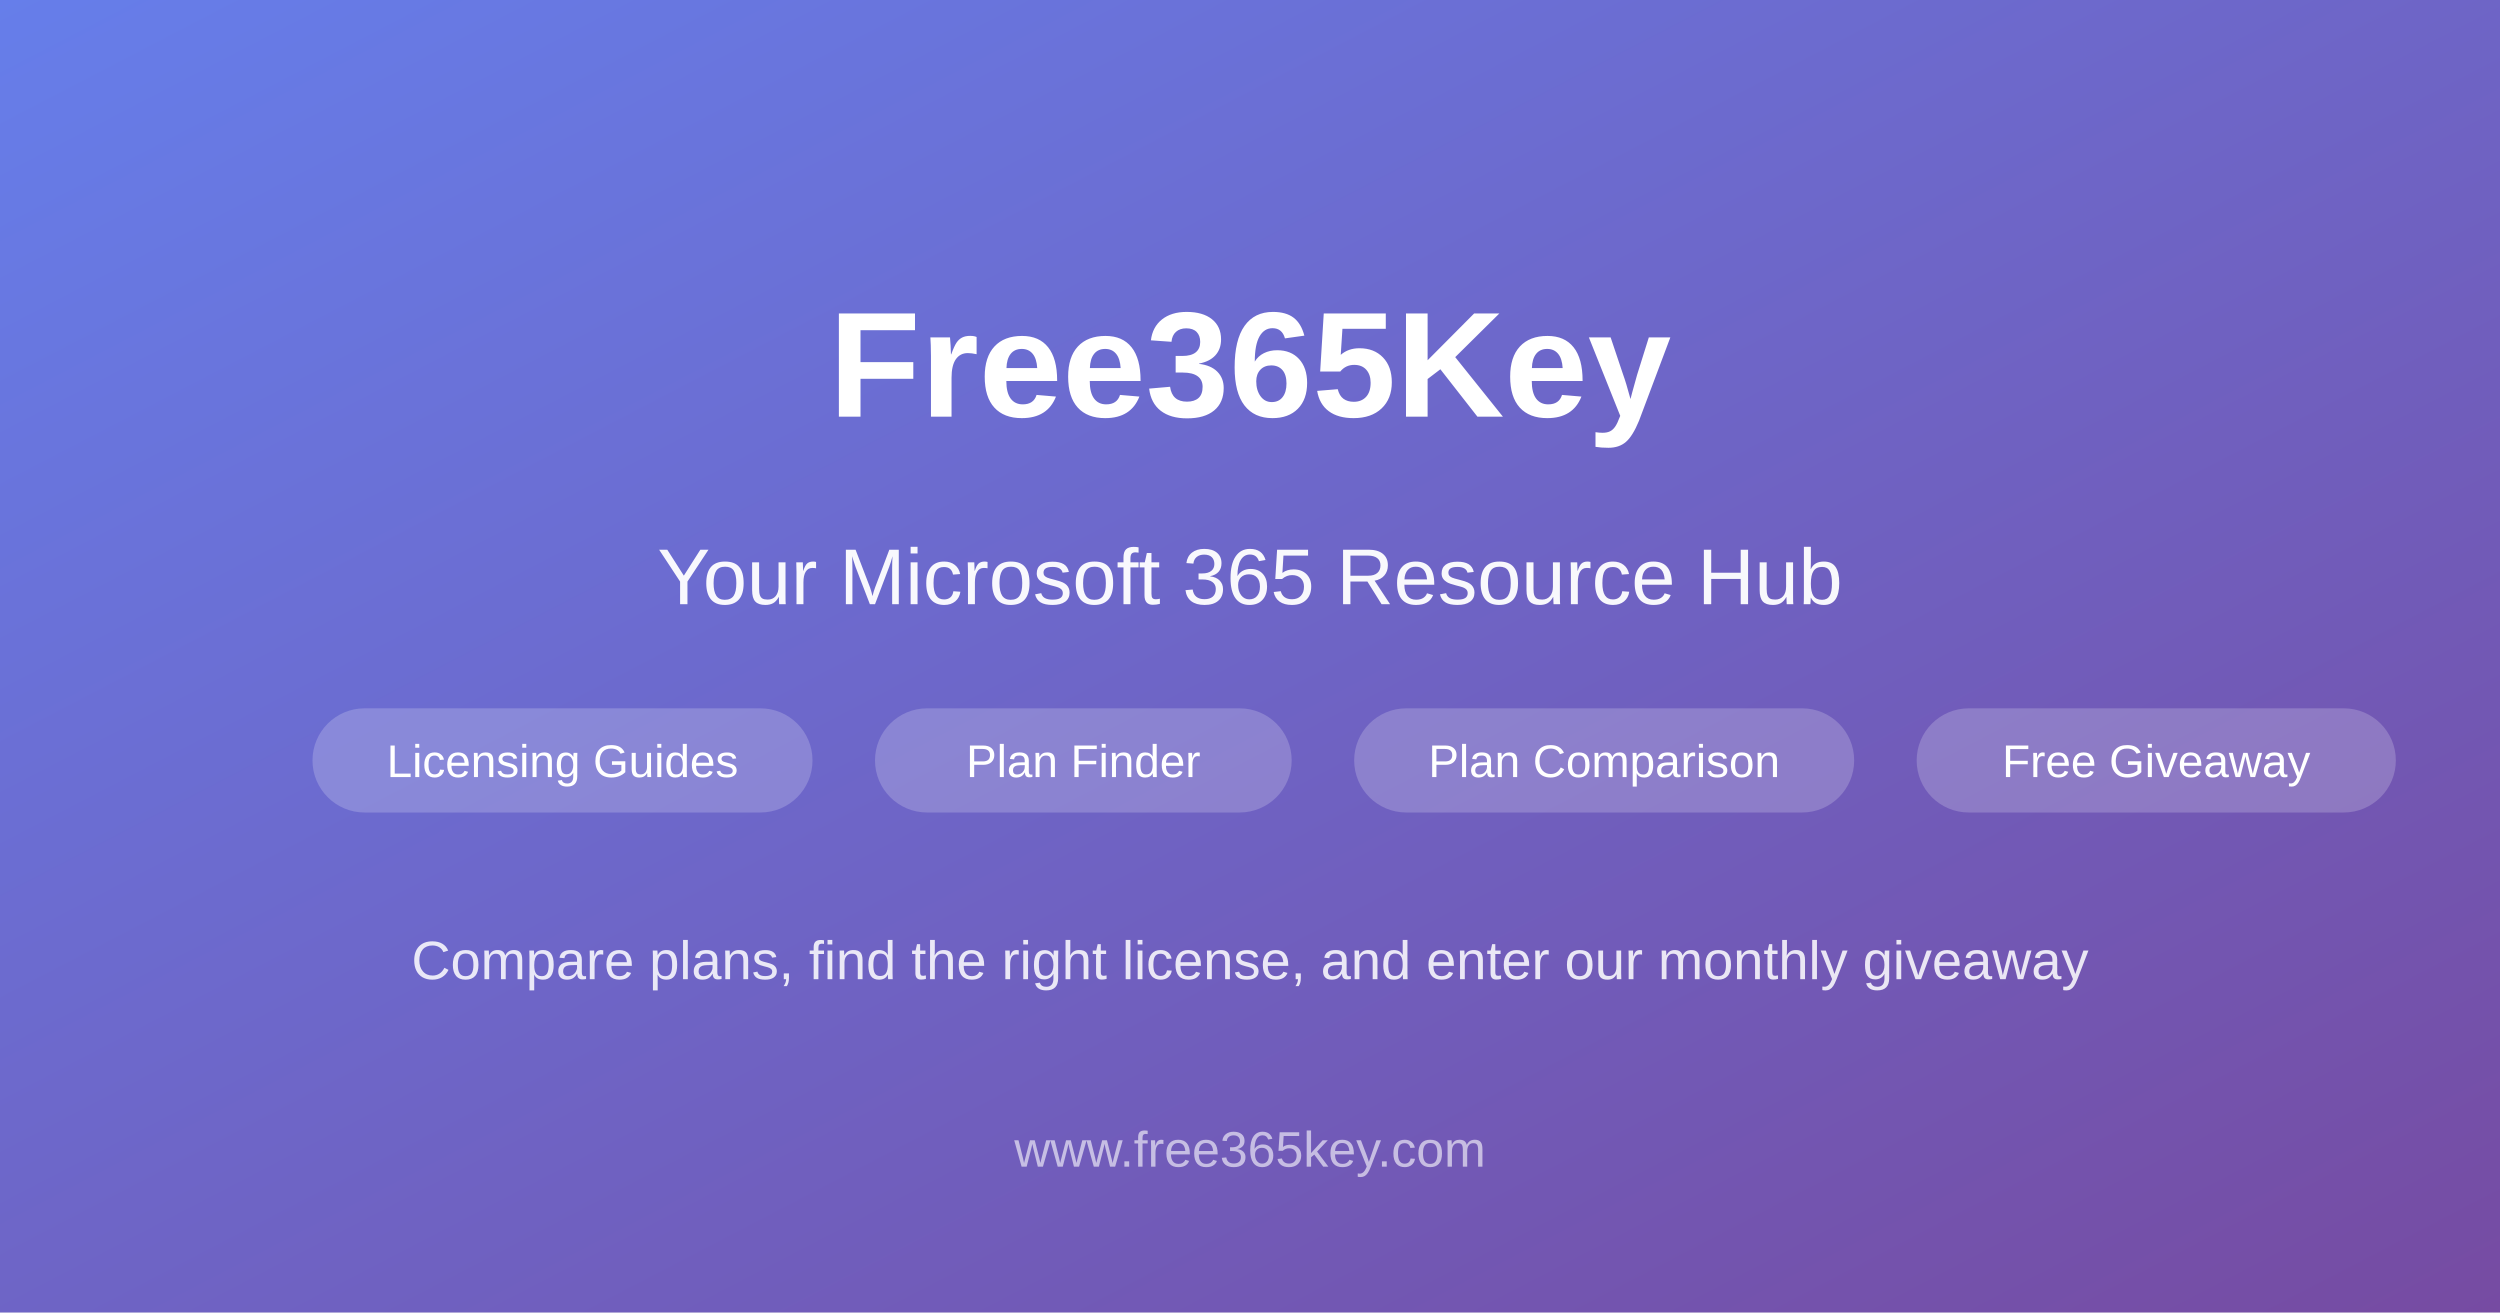
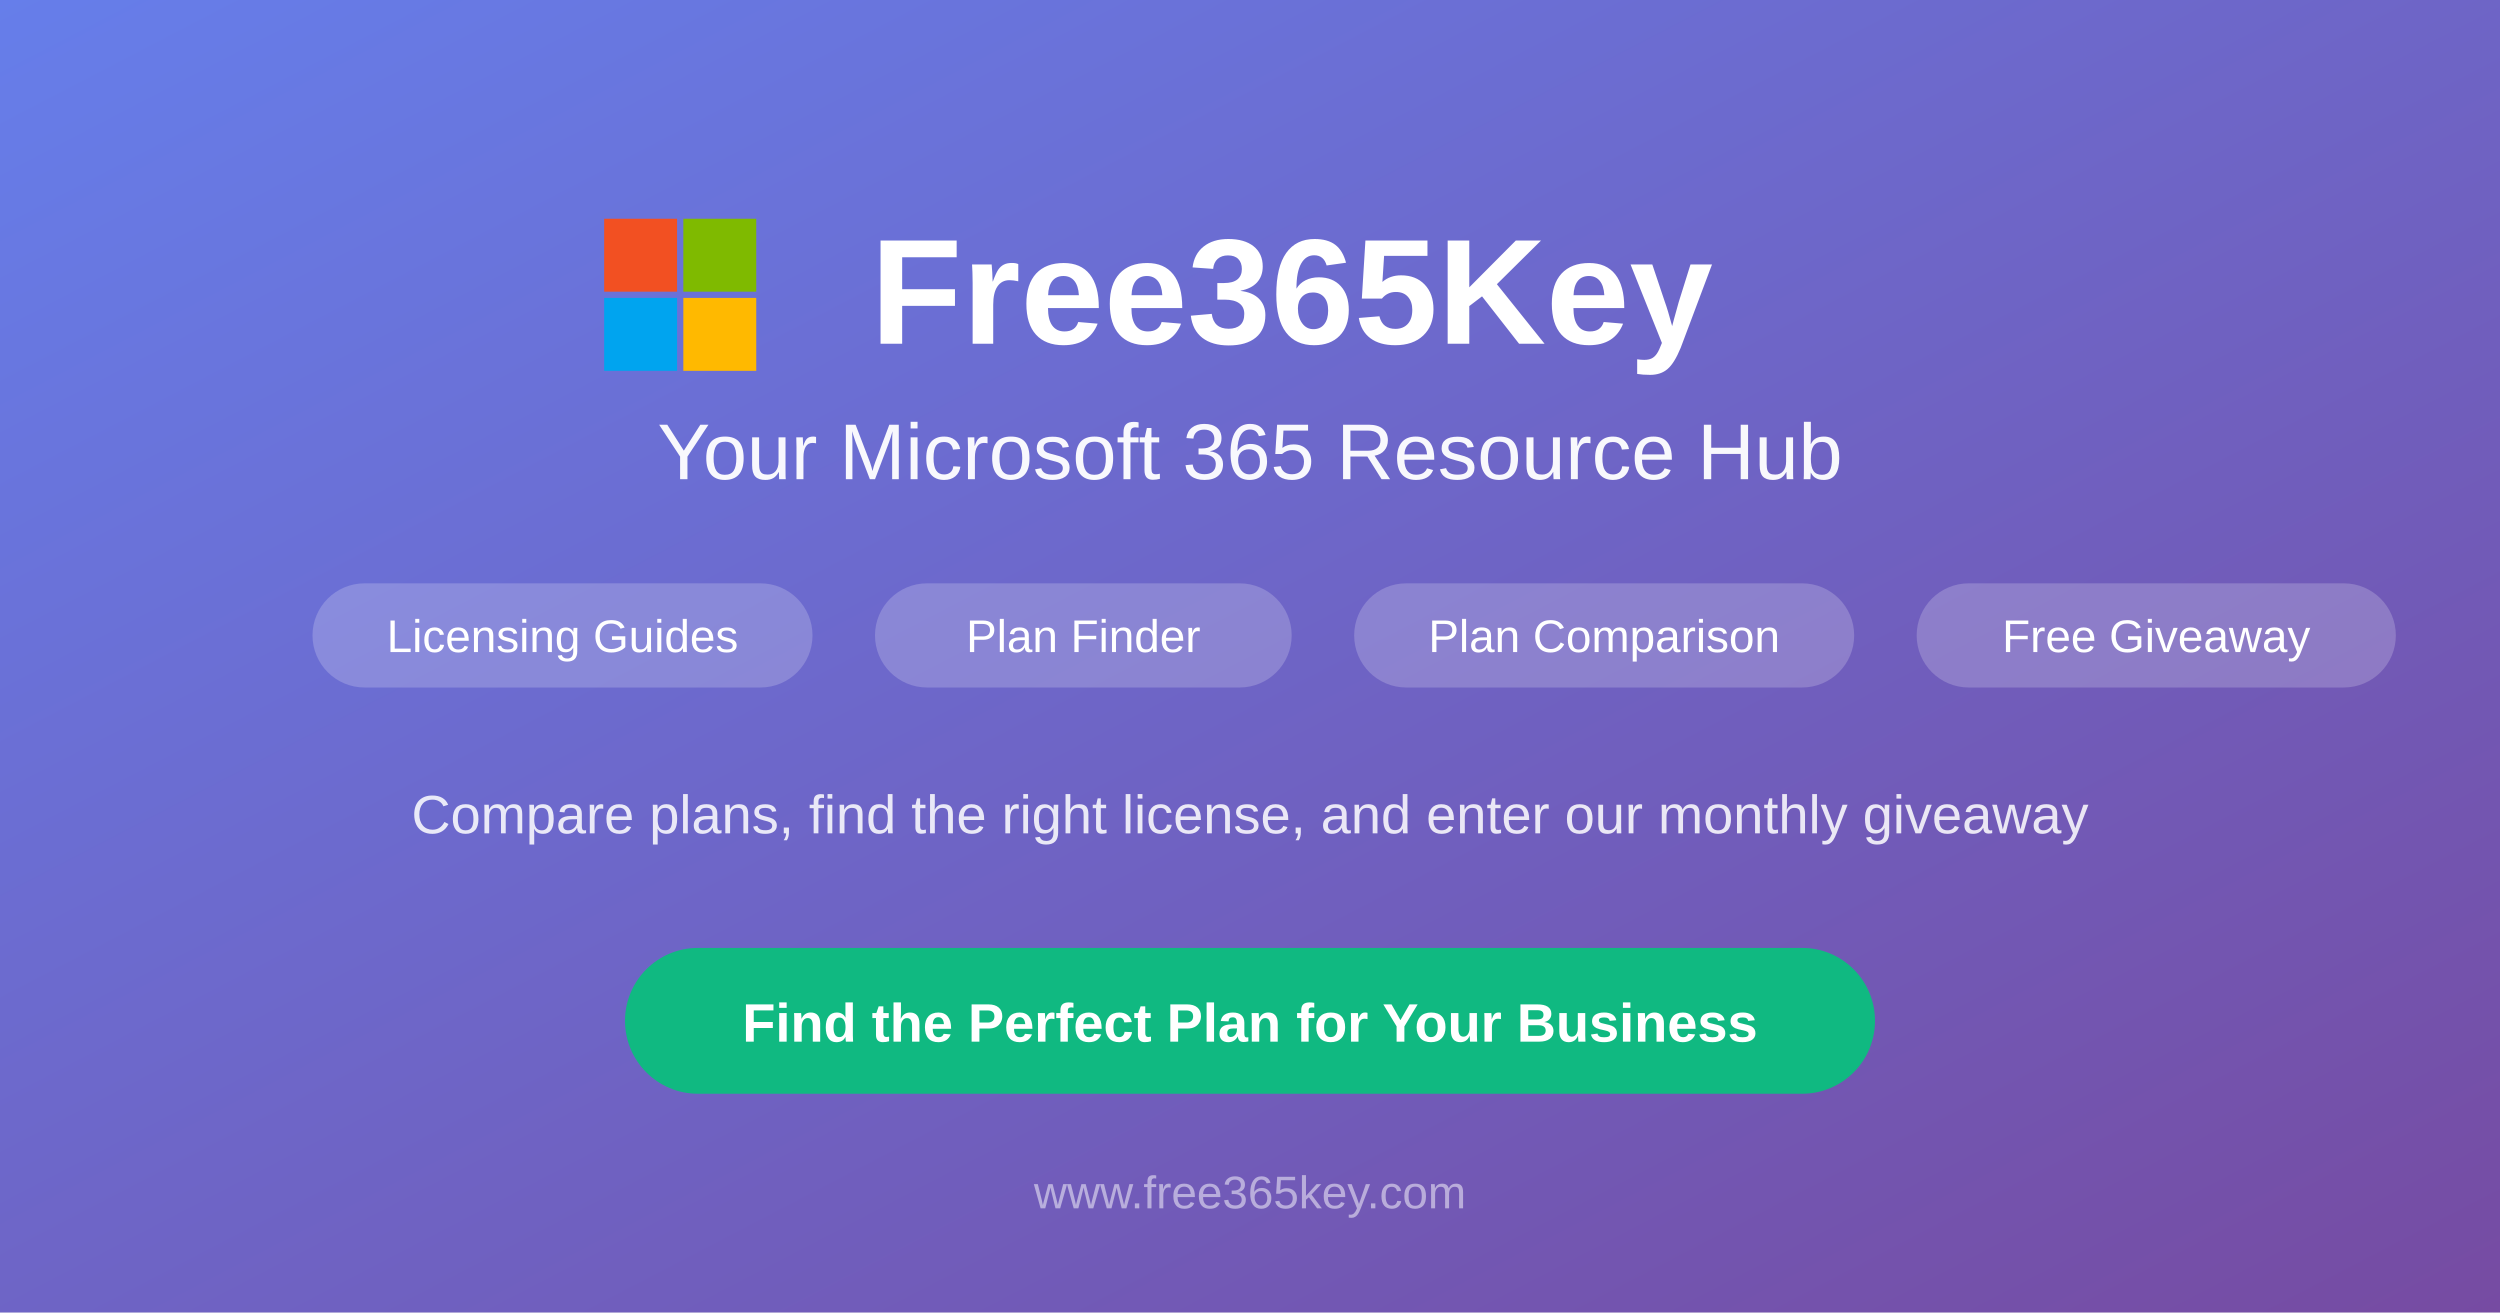
<svg xmlns="http://www.w3.org/2000/svg" width="1200" height="630">
  <defs>
    <linearGradient id="bg" x1="0%" y1="0%" x2="100%" y2="100%">
      <stop offset="0%" style="stop-color:#667eea" />
      <stop offset="100%" style="stop-color:#764ba2" />
    </linearGradient>
  </defs>
  <rect width="1200" height="630" fill="url(#bg)" />
-   <text x="600" y="200" font-family="Arial, sans-serif" font-size="72" font-weight="bold" fill="white" text-anchor="middle">Free365Key</text>
-   <text x="600" y="290" font-family="Arial, sans-serif" font-size="38" fill="rgba(255,255,255,0.95)" text-anchor="middle">Your Microsoft 365 Resource Hub</text>
-   <rect x="150" y="340" width="240" height="50" rx="25" fill="rgba(255,255,255,0.2)" />
-   <text x="270" y="373" font-family="Arial, sans-serif" font-size="22" fill="white" text-anchor="middle">Licensing Guides</text>
-   <rect x="420" y="340" width="200" height="50" rx="25" fill="rgba(255,255,255,0.2)" />
-   <text x="520" y="373" font-family="Arial, sans-serif" font-size="22" fill="white" text-anchor="middle">Plan Finder</text>
-   <rect x="650" y="340" width="240" height="50" rx="25" fill="rgba(255,255,255,0.2)" />
-   <text x="770" y="373" font-family="Arial, sans-serif" font-size="22" fill="white" text-anchor="middle">Plan Comparison</text>
-   <rect x="920" y="340" width="230" height="50" rx="25" fill="rgba(255,255,255,0.2)" />
-   <text x="1035" y="373" font-family="Arial, sans-serif" font-size="22" fill="white" text-anchor="middle">Free Giveaway</text>
-   <text x="600" y="470" font-family="Arial, sans-serif" font-size="26" fill="rgba(255,255,255,0.85)" text-anchor="middle">Compare plans, find the right license, and enter our monthly giveaway</text>
-   <text x="600" y="560" font-family="Arial, sans-serif" font-size="24" fill="rgba(255,255,255,0.6)" text-anchor="middle">www.free365key.com</text>
+   <g transform="translate(600, 140)">
+     <g transform="translate(-310, -35)">
+       <rect width="35" height="35" x="0" y="0" fill="#f25022" />
+       <rect width="35" height="35" x="38" y="0" fill="#7fba00" />
+       <rect width="35" height="35" x="0" y="38" fill="#00a4ef" />
+       <rect width="35" height="35" x="38" y="38" fill="#ffb900" />
+     </g>
+     <text x="20" y="25" font-family="Arial, sans-serif" font-size="72" font-weight="bold" fill="white" text-anchor="middle">Free365Key</text>
+   </g>
+   <text x="600" y="230" font-family="Arial, sans-serif" font-size="38" fill="rgba(255,255,255,0.95)" text-anchor="middle">Your Microsoft 365 Resource Hub</text>
+   <rect x="150" y="280" width="240" height="50" rx="25" fill="rgba(255,255,255,0.2)" />
+   <text x="270" y="313" font-family="Arial, sans-serif" font-size="22" fill="white" text-anchor="middle">Licensing Guides</text>
+   <rect x="420" y="280" width="200" height="50" rx="25" fill="rgba(255,255,255,0.2)" />
+   <text x="520" y="313" font-family="Arial, sans-serif" font-size="22" fill="white" text-anchor="middle">Plan Finder</text>
+   <rect x="650" y="280" width="240" height="50" rx="25" fill="rgba(255,255,255,0.2)" />
+   <text x="770" y="313" font-family="Arial, sans-serif" font-size="22" fill="white" text-anchor="middle">Plan Comparison</text>
+   <rect x="920" y="280" width="230" height="50" rx="25" fill="rgba(255,255,255,0.2)" />
+   <text x="1035" y="313" font-family="Arial, sans-serif" font-size="22" fill="white" text-anchor="middle">Free Giveaway</text>
+   <text x="600" y="400" font-family="Arial, sans-serif" font-size="26" fill="rgba(255,255,255,0.85)" text-anchor="middle">Compare plans, find the right license, and enter our monthly giveaway</text>
+   <rect x="300" y="455" width="600" height="70" rx="35" fill="#10b981" />
+   <text x="600" y="500" font-family="Arial, sans-serif" font-size="26" font-weight="bold" fill="white" text-anchor="middle">Find the Perfect Plan for Your Business</text>
+   <text x="600" y="580" font-family="Arial, sans-serif" font-size="22" fill="rgba(255,255,255,0.5)" text-anchor="middle">www.free365key.com</text>
</svg>
